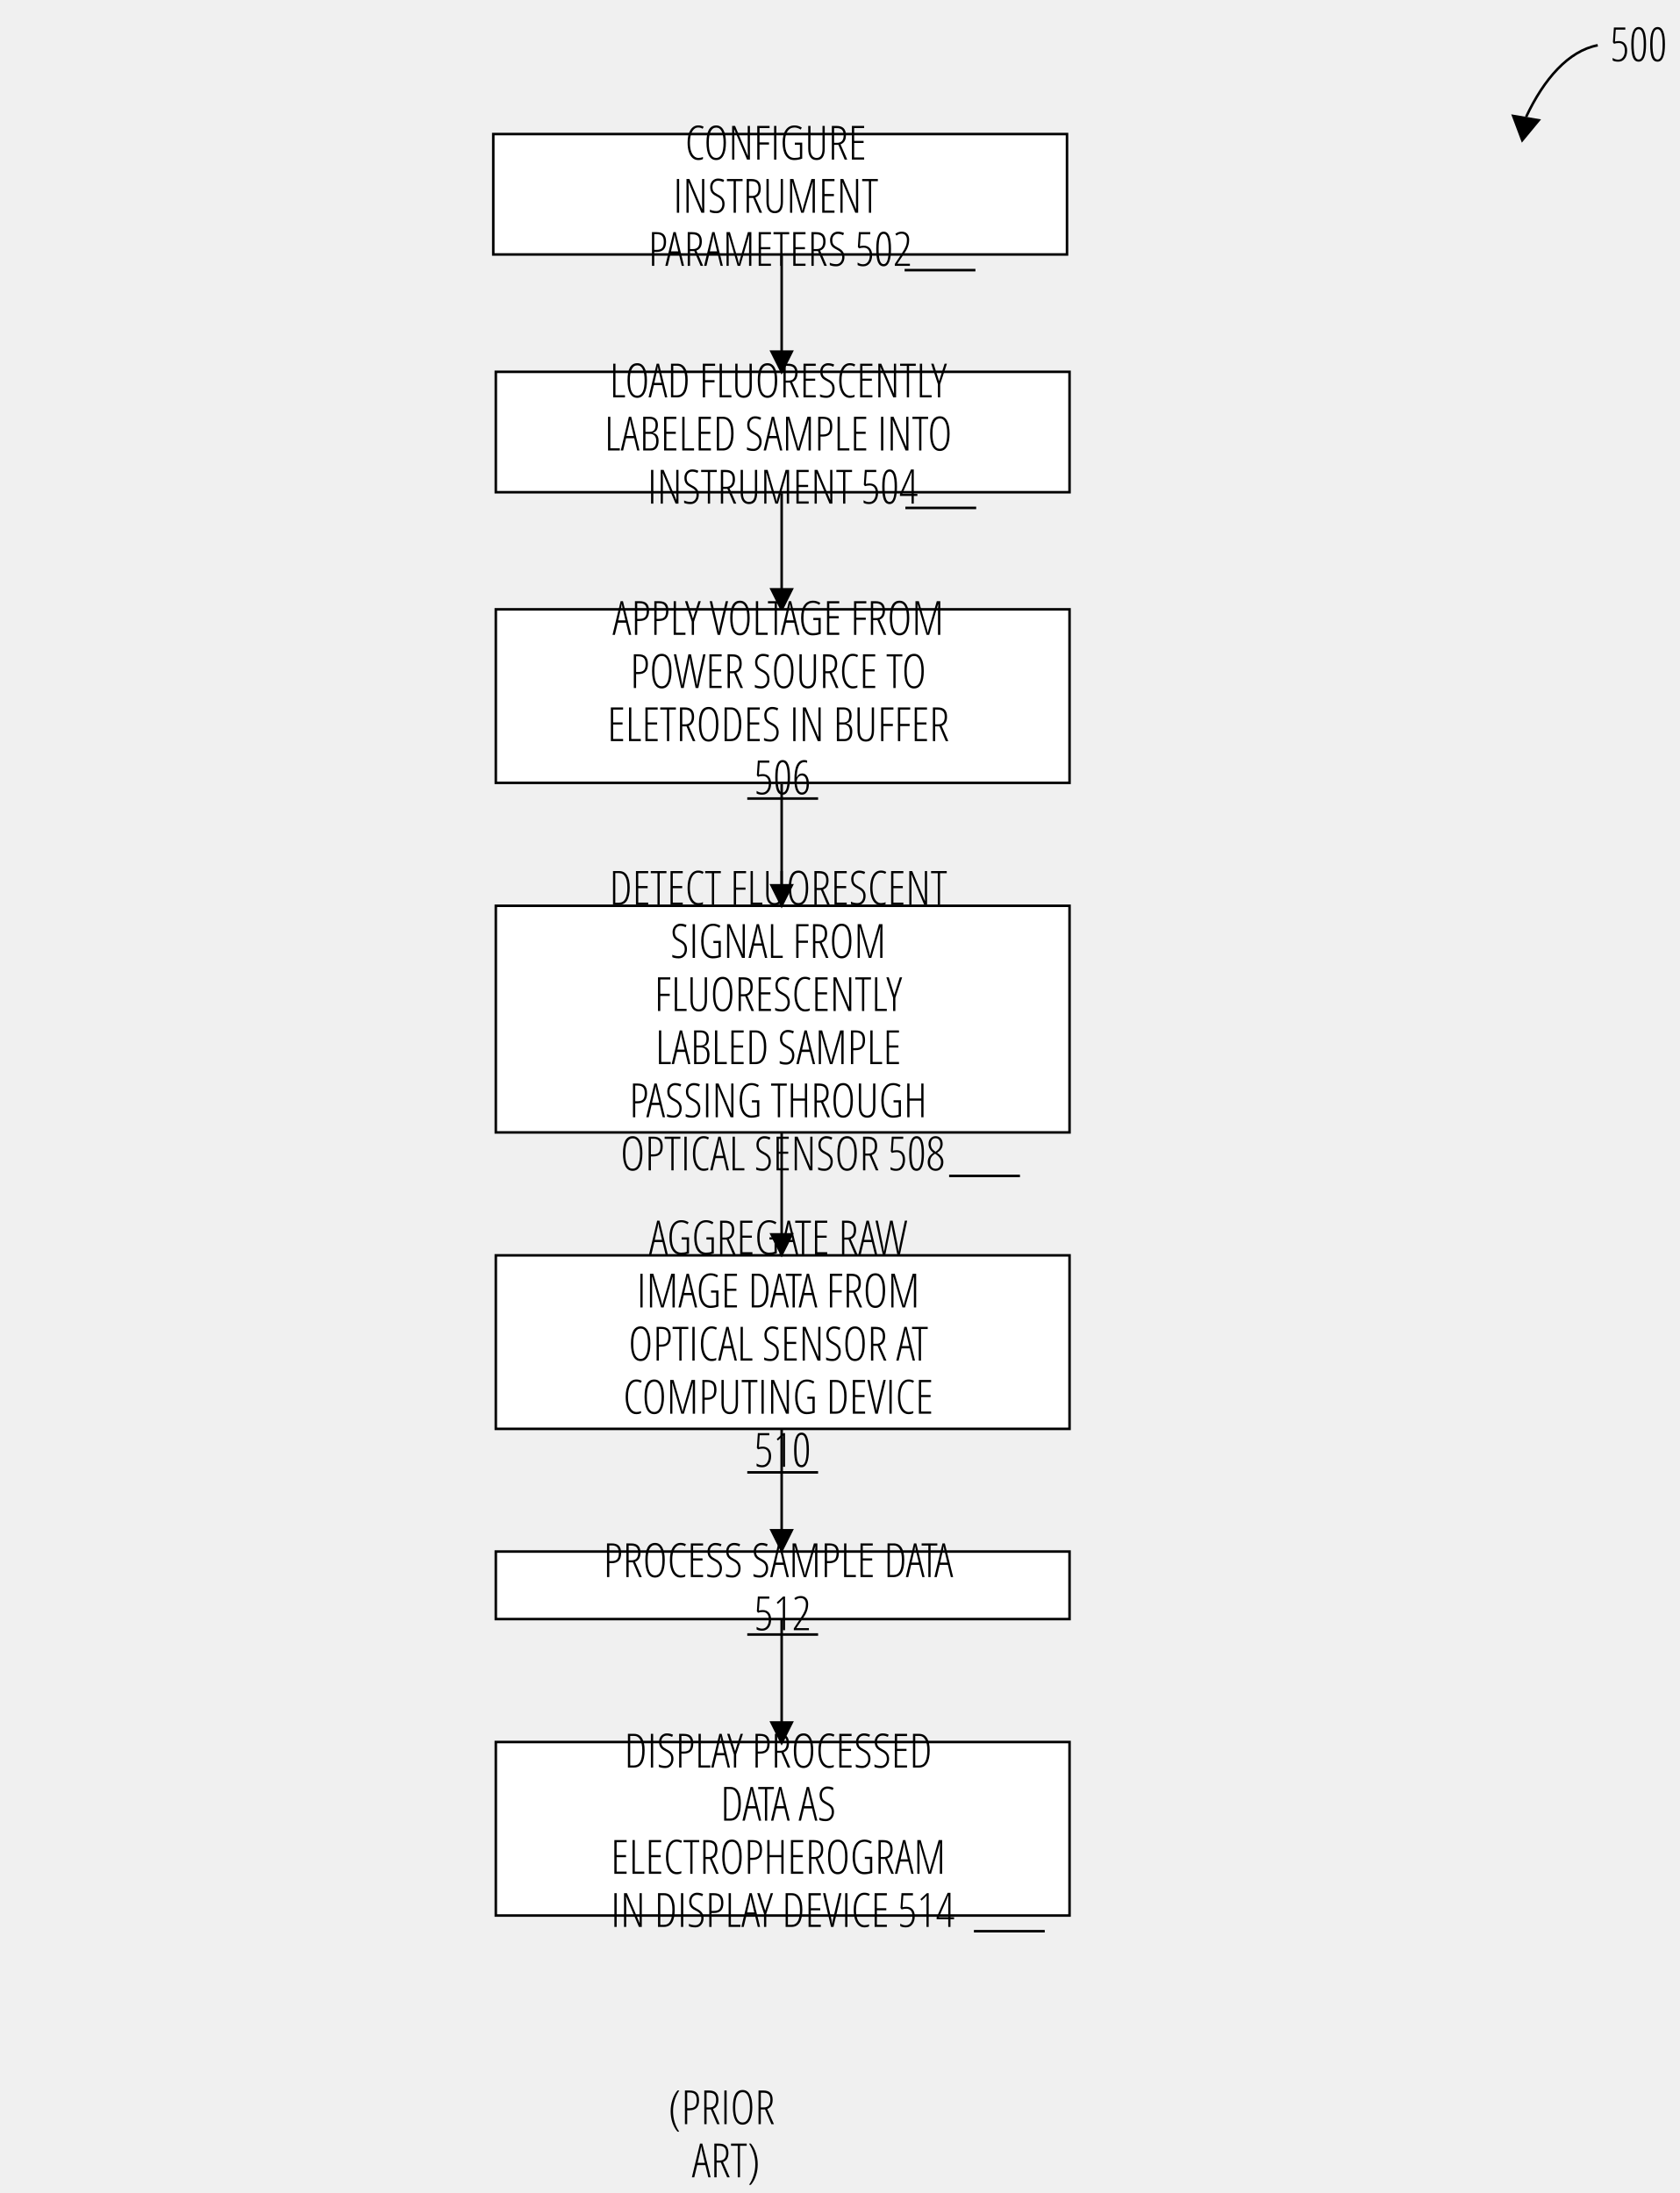
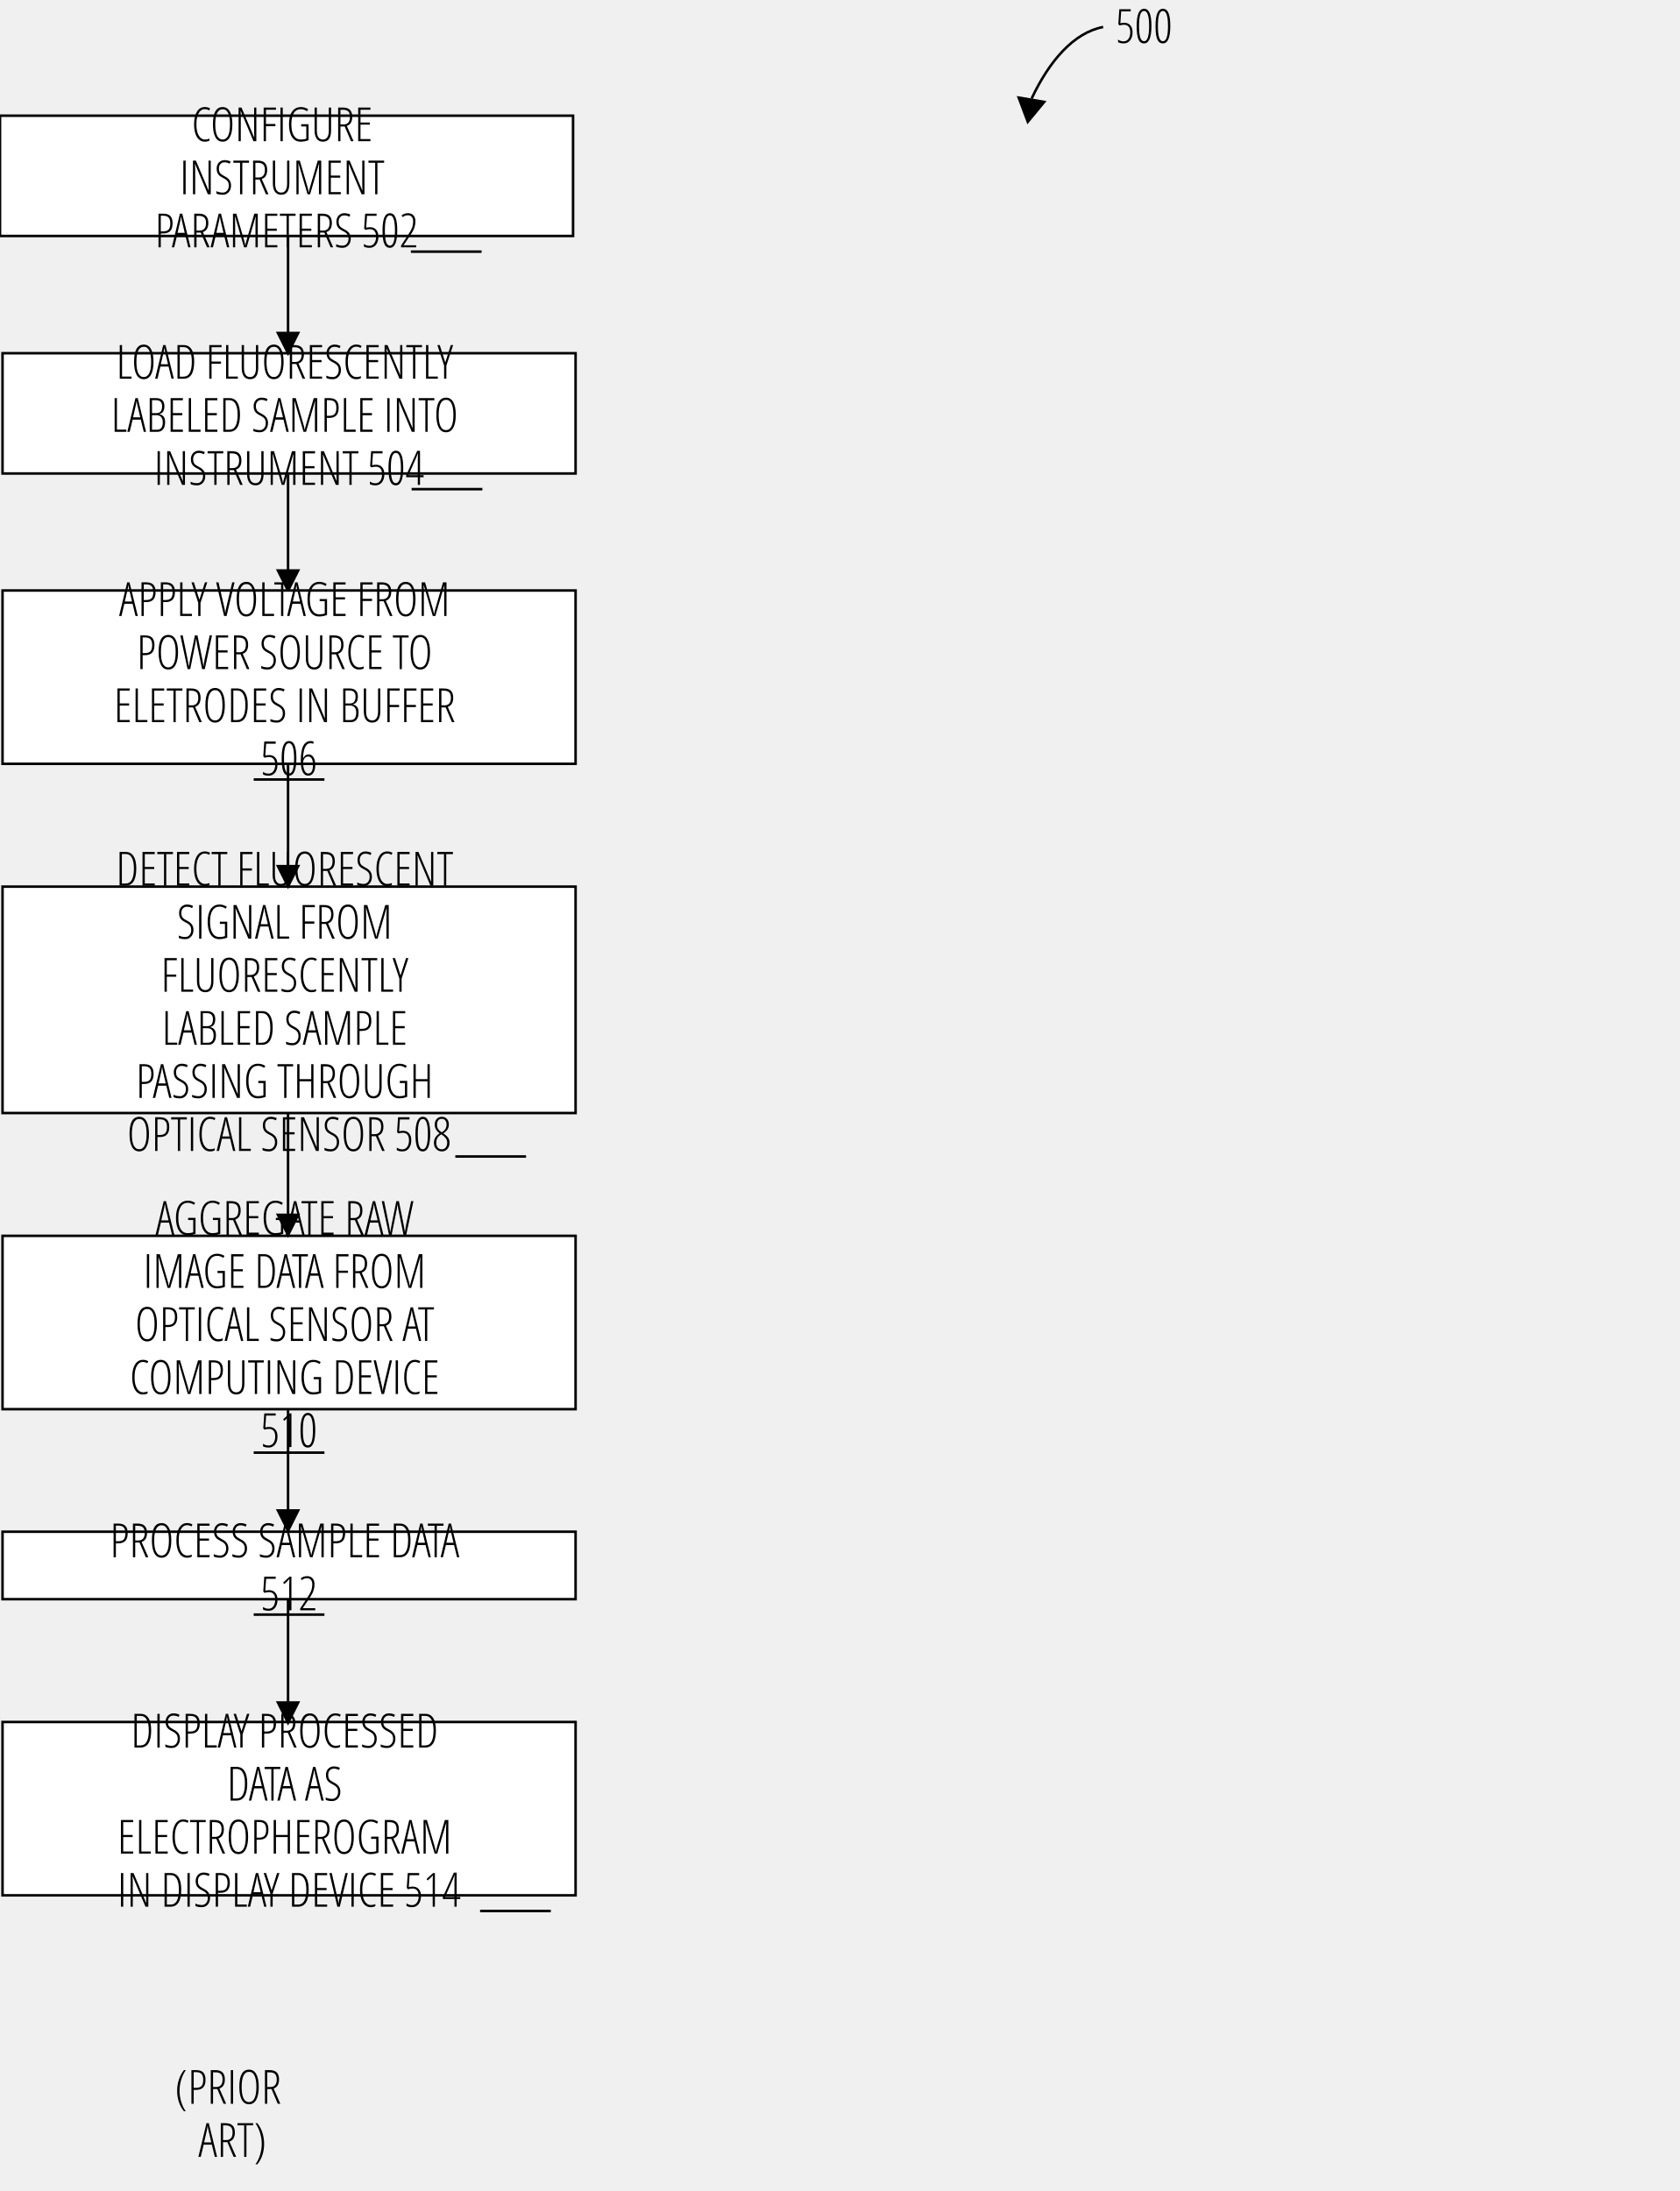
- <svg xmlns="http://www.w3.org/2000/svg" version="1.1" width="664" height="867">
+ <svg xmlns="http://www.w3.org/2000/svg" version="1.1" width="664.584" height="867.1" viewBox="195 7.212 664.584 867.1">
  <g>
    <g transform="translate(603.3,17.9)">
      <polygon fill="#000000" points="0,0 4.2,11.2 11.8,2" transform="translate(-5.9,27.3)" />
      <rect fill="none" width="1" height="1" transform="translate(33.3,-0.5)" />
      <g>
        <g>
          <rect x="0" y="0" width="28.3" height="28.3" opacity="0" />
          <path fill="none" stroke="#000000" stroke-width="1" d="M28.3,0C16.7,2.2,7,13.4,0,28.3" />
        </g>
      </g>
      <rect stroke="none" stroke-width="0" fill="#FFFFFF" x="0" y="0" width="0" height="0" />
      <path stroke="#000000" fill="none" />
      <text font-family="OpenSansCondensedLight" font-size="14pt" fill="black" transform="translate(0,0)" />
      <rect stroke-width="0" fill="none" width="1" height="1" transform="translate(33.3,-0.5)" />
      <text font-family="OpenSansCondensedLight" font-size="14pt" fill="black" text-decoration="none" transform="translate(33.3,-0.5)">
        <tspan x="0" y="6.8">500</tspan>
      </text>
      <path stroke="#000000" fill="none" transform="translate(33.3,-0.5)" />
    </g>
    <g transform="translate(229,821)">
      <g>
        <g>
          <path d="M116,0H0v46h116V0L116,0z" fill="none" stroke="none" stroke-dasharray="none" />
          <rect x="5.1" y="2.1" width="105.9" height="41.8" fill="none" />
          <circle fill="none" cx="58" cy="0" r="0.1" />
          <circle fill="none" cx="86.7" cy="0" r="0.1" />
          <circle fill="none" cx="116" cy="11.6" r="0.1" />
          <circle fill="none" cx="116" cy="23" r="0.1" />
          <circle fill="none" cx="116" cy="34.4" r="0.1" />
          <circle fill="none" cx="86.7" cy="46" r="0.1" />
          <circle fill="none" cx="58" cy="46" r="0.1" />
          <circle fill="none" cx="29.3" cy="46" r="0.1" />
          <circle fill="none" cx="0" cy="34.4" r="0.1" />
          <circle fill="none" cx="0" cy="23" r="0.1" />
          <circle fill="none" cx="0" cy="11.6" r="0.1" />
          <circle fill="none" cx="29.3" cy="0" r="0.1" />
        </g>
      </g>
      <rect stroke="none" stroke-width="0" fill="#FFFFFF" x="0" y="0" width="0" height="0" transform="translate(115.9,22.9)" />
      <path stroke="#000000" fill="none" d="" />
      <text font-family="OpenSansCondensedLight" font-size="14pt" fill="black" transform="translate(115.9,22.9)" />
      <rect stroke-width="0" fill="none" width="105.9" height="41.8" transform="translate(5.1,2.1)" />
      <text font-family="OpenSansCondensedLight" font-size="14pt" fill="black" transform="translate(5.1,2.1)" text-anchor="middle">
        <tspan x="52.9" y="16.7">(PRIOR</tspan>
        <tspan x="52.9" y="37.7">ART)</tspan>
      </text>
      <path stroke="#000000" fill="none" transform="translate(5.1,2.1)" d="M 0 0" />
    </g>
    <g transform="translate(196,147)">
      <g>
        <g>
          <path data-relative-d="M{width},0 H0 V{height} H{width} z" d="M226.8,0 H0 V47.6 H226.8 z" stroke="#000000" stroke-dasharray="none" fill="#FFFFFF" />
          <path data-relative-d="M{0.1cm},{0.1cm} V{height-0.1cm} H{width-0.1cm} V{0.1cm} z" d="M3.8,3.8 V45.7 H223 V3.8 z" fill="none" />
          <path fill="none" data-relative-d="M{0.5*width},0 l0.1,0 l0,0.1 z" d="M113.4,0 l0.1,0 l0,0.1 z" />
          <path fill="none" data-relative-d="M{0.8*width},0 l0.1,0 l0,0.1 z" d="M170.1,0 l0.1,0 l0,0.1 z" />
          <path fill="none" data-relative-d="M{width},{0.3*height} l0.1,0 l0,0.1 z" d="M226.8,11.9 l0.1,0 l0,0.1 z" />
          <path fill="none" data-relative-d="M{width},{0.5*height} l0.1,0 l0,0.1 z" d="M226.8,23.8 l0.1,0 l0,0.1 z" />
          <path fill="none" data-relative-d="M{width},{0.8*height} l0.1,0 l0,0.1 z" d="M226.8,35.7 l0.1,0 l0,0.1 z" />
          <path fill="none" data-relative-d="M{0.8*width},{height} l0.1,0 l0,0.1 z" d="M170.1,47.6 l0.1,0 l0,0.1 z" />
          <path fill="none" data-relative-d="M{0.5*width},{height} l0.1,0 l0,0.1 z" d="M113.4,47.6 l0.1,0 l0,0.1 z" />
          <path fill="none" data-relative-d="M{0.3*width},{height} l0.1,0 l0,0.1 z" d="M56.7,47.6 l0.1,0 l0,0.1 z" />
          <path fill="none" data-relative-d="M0,{0.8*height} l0.1,0 l0,0.1 z" d="M0,35.7 l0.1,0 l0,0.1 z" />
          <path fill="none" data-relative-d="M0,{0.5*height} l0.1,0 l0,0.1 z" d="M0,23.8 l0.1,0 l0,0.1 z" />
          <path fill="none" data-relative-d="M0,{0.3*height} l0.1,0 l0,0.1 z" d="M0,11.9 l0.1,0 l0,0.1 z" />
          <path fill="none" data-relative-d="M{0.3*width},0 l0.1,0 l0,0.1 z" d="M56.7,0 l0.1,0 l0,0.1 z" />
        </g>
      </g>
      <rect stroke="none" stroke-width="0" fill="#FFFFFF" x="0" y="0" width="0" height="0" transform="translate(226.8,23.8)" />
      <path stroke="#000000" fill="none" d="" />
      <text font-family="OpenSansCondensedLight" font-size="14pt" fill="black" transform="translate(226.8,23.8)" />
      <rect stroke-width="0" fill="none" width="219.2" height="41.9" transform="translate(3.8,3.8)" />
      <text font-family="OpenSansCondensedLight" font-size="14pt" fill="black" transform="translate(3.8,3.8)" text-anchor="middle">
        <tspan x="109.6" y="6.3">LOAD FLUORESCENTLY</tspan>
        <tspan x="109.6" y="27.3">LABELED SAMPLE INTO</tspan>
        <tspan x="109.6" y="48.3">INSTRUMENT 504</tspan>
      </text>
      <path stroke="#000000" fill="none" transform="translate(3.8,3.8)" d="M 158.1 50 186.1 50" />
    </g>
    <g transform="translate(195,53)">
      <g>
        <g>
          <path data-relative-d="M{width},0 H0 V{height} H{width} z" d="M226.8,0 H0 V47.6 H226.8 z" stroke="#000000" stroke-dasharray="none" fill="#FFFFFF" />
          <path data-relative-d="M{0.1cm},{0.1cm} V{height-0.1cm} H{width-0.1cm} V{0.1cm} z" d="M3.8,3.8 V45.7 H223 V3.8 z" fill="none" />
          <path fill="none" data-relative-d="M{0.5*width},0 l0.1,0 l0,0.1 z" d="M113.4,0 l0.1,0 l0,0.1 z" />
          <path fill="none" data-relative-d="M{0.8*width},0 l0.1,0 l0,0.1 z" d="M170.1,0 l0.1,0 l0,0.1 z" />
          <path fill="none" data-relative-d="M{width},{0.3*height} l0.1,0 l0,0.1 z" d="M226.8,11.9 l0.1,0 l0,0.1 z" />
          <path fill="none" data-relative-d="M{width},{0.5*height} l0.1,0 l0,0.1 z" d="M226.8,23.8 l0.1,0 l0,0.1 z" />
          <path fill="none" data-relative-d="M{width},{0.8*height} l0.1,0 l0,0.1 z" d="M226.8,35.7 l0.1,0 l0,0.1 z" />
          <path fill="none" data-relative-d="M{0.8*width},{height} l0.1,0 l0,0.1 z" d="M170.1,47.6 l0.1,0 l0,0.1 z" />
          <path fill="none" data-relative-d="M{0.5*width},{height} l0.1,0 l0,0.1 z" d="M113.4,47.6 l0.1,0 l0,0.1 z" />
          <path fill="none" data-relative-d="M{0.3*width},{height} l0.1,0 l0,0.1 z" d="M56.7,47.6 l0.1,0 l0,0.1 z" />
          <path fill="none" data-relative-d="M0,{0.8*height} l0.1,0 l0,0.1 z" d="M0,35.7 l0.1,0 l0,0.1 z" />
          <path fill="none" data-relative-d="M0,{0.5*height} l0.1,0 l0,0.1 z" d="M0,23.8 l0.1,0 l0,0.1 z" />
          <path fill="none" data-relative-d="M0,{0.3*height} l0.1,0 l0,0.1 z" d="M0,11.9 l0.1,0 l0,0.1 z" />
          <path fill="none" data-relative-d="M{0.3*width},0 l0.1,0 l0,0.1 z" d="M56.7,0 l0.1,0 l0,0.1 z" />
        </g>
      </g>
      <rect stroke="none" stroke-width="0" fill="#FFFFFF" x="0" y="0" width="0" height="0" transform="translate(226.8,23.8)" />
      <path stroke="#000000" fill="none" d="" />
      <text font-family="OpenSansCondensedLight" font-size="14pt" fill="black" transform="translate(226.8,23.8)" />
      <rect stroke-width="0" fill="none" width="219.2" height="41.9" transform="translate(3.8,3.8)" />
      <text font-family="OpenSansCondensedLight" font-size="14pt" fill="black" transform="translate(3.8,3.8)" text-anchor="middle">
        <tspan x="109.6" y="6.3">CONFIGURE</tspan>
        <tspan x="109.6" y="27.3">INSTRUMENT</tspan>
        <tspan x="109.6" y="48.3">PARAMETERS 502</tspan>
      </text>
      <path stroke="#000000" fill="none" transform="translate(3.8,3.8)" d="M 158.8 50 186.8 50" />
    </g>
    <g>
      <path stroke="black" stroke-dasharray="none" d="M 309 101 309 139" fill="none" />
      <path fill="black" stroke="black" d="" transform="translate(309,101) scale(1,1) rotate(-270)" />
      <path fill="black" stroke="black" d="M 8 0 L 0 4 L 8 8 z" transform="translate(305,147) scale(1,1) rotate(-90)" />
      <g>
        <g label-idx="0" cursor="move" transform="translate(309, 120)">
          <rect fill="white" rx="3" ry="3" x="0" y="0" width="0" height="0" />
          <text text-anchor="middle" font-size="14pt" font-family="OpenSansCondensedLight" y="0.8em" display="none" xml:space="preserve" transform="translate(0,0)" />
        </g>
      </g>
    </g>
    <g transform="translate(196,358.1)">
      <g>
        <g>
          <path data-relative-d="M{width},0 H0 V{height} H{width} z" d="M226.8,0 H0 V89.6 H226.8 z" stroke="#000000" stroke-dasharray="none" fill="#FFFFFF" />
          <path data-relative-d="M{0.1cm},{0.1cm} V{height-0.1cm} H{width-0.1cm} V{0.1cm} z" d="M3.8,3.8 V87.7 H223 V3.8 z" fill="none" />
          <path fill="none" data-relative-d="M{0.5*width},0 l0.1,0 l0,0.1 z" d="M113.4,0 l0.1,0 l0,0.1 z" />
          <path fill="none" data-relative-d="M{0.8*width},0 l0.1,0 l0,0.1 z" d="M170.1,0 l0.1,0 l0,0.1 z" />
          <path fill="none" data-relative-d="M{width},{0.3*height} l0.1,0 l0,0.1 z" d="M226.8,22.4 l0.1,0 l0,0.1 z" />
          <path fill="none" data-relative-d="M{width},{0.5*height} l0.1,0 l0,0.1 z" d="M226.8,44.8 l0.1,0 l0,0.1 z" />
          <path fill="none" data-relative-d="M{width},{0.8*height} l0.1,0 l0,0.1 z" d="M226.8,67.2 l0.1,0 l0,0.1 z" />
          <path fill="none" data-relative-d="M{0.8*width},{height} l0.1,0 l0,0.1 z" d="M170.1,89.6 l0.1,0 l0,0.1 z" />
          <path fill="none" data-relative-d="M{0.5*width},{height} l0.1,0 l0,0.1 z" d="M113.4,89.6 l0.1,0 l0,0.1 z" />
          <path fill="none" data-relative-d="M{0.3*width},{height} l0.1,0 l0,0.1 z" d="M56.7,89.6 l0.1,0 l0,0.1 z" />
          <path fill="none" data-relative-d="M0,{0.8*height} l0.1,0 l0,0.1 z" d="M0,67.2 l0.1,0 l0,0.1 z" />
          <path fill="none" data-relative-d="M0,{0.5*height} l0.1,0 l0,0.1 z" d="M0,44.8 l0.1,0 l0,0.1 z" />
          <path fill="none" data-relative-d="M0,{0.3*height} l0.1,0 l0,0.1 z" d="M0,22.4 l0.1,0 l0,0.1 z" />
          <path fill="none" data-relative-d="M{0.3*width},0 l0.1,0 l0,0.1 z" d="M56.7,0 l0.1,0 l0,0.1 z" />
        </g>
      </g>
      <rect stroke="none" stroke-width="0" fill="#FFFFFF" x="0" y="0" width="0" height="0" transform="translate(226.8,44.8)" />
      <path stroke="#000000" fill="none" d="" />
      <text font-family="OpenSansCondensedLight" font-size="14pt" fill="black" transform="translate(226.8,44.8)" />
      <rect stroke-width="0" fill="none" width="219.2" height="84" transform="translate(3.8,3.8)" />
      <text font-family="OpenSansCondensedLight" font-size="14pt" fill="black" transform="translate(3.8,3.8)" text-anchor="middle">
        <tspan x="109.6" y="-4.2">DETECT FLUORESCENT</tspan>
        <tspan x="109.6" y="16.8">SIGNAL FROM</tspan>
        <tspan x="109.6" y="37.8">FLUORESCENTLY</tspan>
        <tspan x="109.6" y="58.8">LABLED SAMPLE</tspan>
        <tspan x="109.6" y="79.8">PASSING THROUGH</tspan>
        <tspan x="109.6" y="100.8">OPTICAL SENSOR 508</tspan>
      </text>
      <path stroke="#000000" fill="none" transform="translate(3.8,3.8)" d="M 175.4 103 203.4 103" />
    </g>
    <g>
      <path stroke="black" stroke-dasharray="none" d="M 309 195 309 233" fill="none" />
      <path fill="black" stroke="black" d="" transform="translate(309,195) scale(1,1) rotate(-270)" />
      <path fill="black" stroke="black" d="M 8 0 L 0 4 L 8 8 z" transform="translate(305,241) scale(1,1) rotate(-90)" />
      <g>
        <g label-idx="0" cursor="move" transform="translate(309, 214)">
          <rect fill="white" rx="3" ry="3" x="0" y="0" width="0" height="0" />
          <text text-anchor="middle" font-size="14pt" font-family="OpenSansCondensedLight" y="0.8em" display="none" xml:space="preserve" transform="translate(0,0)" />
        </g>
      </g>
    </g>
    <g transform="translate(196,240.9)">
      <g>
        <g>
          <path data-relative-d="M{width},0 H0 V{height} H{width} z" d="M226.8,0 H0 V68.6 H226.8 z" stroke="#000000" stroke-dasharray="none" fill="#FFFFFF" />
          <path data-relative-d="M{0.1cm},{0.1cm} V{height-0.1cm} H{width-0.1cm} V{0.1cm} z" d="M3.8,3.8 V66.7 H223 V3.8 z" fill="none" />
          <path fill="none" data-relative-d="M{0.5*width},0 l0.1,0 l0,0.1 z" d="M113.4,0 l0.1,0 l0,0.1 z" />
          <path fill="none" data-relative-d="M{0.8*width},0 l0.1,0 l0,0.1 z" d="M170.1,0 l0.1,0 l0,0.1 z" />
          <path fill="none" data-relative-d="M{width},{0.3*height} l0.1,0 l0,0.1 z" d="M226.8,17.2 l0.1,0 l0,0.1 z" />
          <path fill="none" data-relative-d="M{width},{0.5*height} l0.1,0 l0,0.1 z" d="M226.8,34.3 l0.1,0 l0,0.1 z" />
          <path fill="none" data-relative-d="M{width},{0.8*height} l0.1,0 l0,0.1 z" d="M226.8,51.5 l0.1,0 l0,0.1 z" />
          <path fill="none" data-relative-d="M{0.8*width},{height} l0.1,0 l0,0.1 z" d="M170.1,68.6 l0.1,0 l0,0.1 z" />
          <path fill="none" data-relative-d="M{0.5*width},{height} l0.1,0 l0,0.1 z" d="M113.4,68.6 l0.1,0 l0,0.1 z" />
          <path fill="none" data-relative-d="M{0.3*width},{height} l0.1,0 l0,0.1 z" d="M56.7,68.6 l0.1,0 l0,0.1 z" />
          <path fill="none" data-relative-d="M0,{0.8*height} l0.1,0 l0,0.1 z" d="M0,51.5 l0.1,0 l0,0.1 z" />
          <path fill="none" data-relative-d="M0,{0.5*height} l0.1,0 l0,0.1 z" d="M0,34.3 l0.1,0 l0,0.1 z" />
          <path fill="none" data-relative-d="M0,{0.3*height} l0.1,0 l0,0.1 z" d="M0,17.2 l0.1,0 l0,0.1 z" />
          <path fill="none" data-relative-d="M{0.3*width},0 l0.1,0 l0,0.1 z" d="M56.7,0 l0.1,0 l0,0.1 z" />
        </g>
      </g>
      <rect stroke="none" stroke-width="0" fill="#FFFFFF" x="0" y="0" width="0" height="0" transform="translate(226.8,34.3)" />
      <path stroke="#000000" fill="none" d="" />
      <text font-family="OpenSansCondensedLight" font-size="14pt" fill="black" transform="translate(226.8,34.3)" />
      <rect stroke-width="0" fill="none" width="219.2" height="63" transform="translate(3.8,3.8)" />
      <text font-family="OpenSansCondensedLight" font-size="14pt" fill="black" transform="translate(3.8,3.8)" text-anchor="middle">
        <tspan x="109.6" y="6.3">APPLY VOLTAGE FROM</tspan>
        <tspan x="109.6" y="27.3">POWER SOURCE TO</tspan>
        <tspan x="109.6" y="48.3">ELETRODES IN BUFFER</tspan>
        <tspan x="109.6" y="69.3">506</tspan>
      </text>
      <path stroke="#000000" fill="none" transform="translate(3.8,3.8)" d="M 95.6 71 123.6 71" />
    </g>
    <g>
      <path stroke="black" stroke-dasharray="none" d="M 309 310 309 350" fill="none" />
      <path fill="black" stroke="black" d="" transform="translate(309,310) scale(1,1) rotate(-270)" />
      <path fill="black" stroke="black" d="M 8 0 L 0 4 L 8 8 z" transform="translate(305,358) scale(1,1) rotate(-90)" />
      <g>
        <g label-idx="0" cursor="move" transform="translate(309, 330)">
          <rect fill="white" rx="3" ry="3" x="0" y="0" width="0" height="0" />
          <text text-anchor="middle" font-size="14pt" font-family="OpenSansCondensedLight" y="0.8em" display="none" xml:space="preserve" transform="translate(0,0)" />
        </g>
      </g>
    </g>
    <g transform="translate(196,496.3)">
      <g>
        <g>
          <path data-relative-d="M{width},0 H0 V{height} H{width} z" d="M226.8,0 H0 V68.6 H226.8 z" stroke="#000000" stroke-dasharray="none" fill="#FFFFFF" />
          <path data-relative-d="M{0.1cm},{0.1cm} V{height-0.1cm} H{width-0.1cm} V{0.1cm} z" d="M3.8,3.8 V66.7 H223 V3.8 z" fill="none" />
          <path fill="none" data-relative-d="M{0.5*width},0 l0.1,0 l0,0.1 z" d="M113.4,0 l0.1,0 l0,0.1 z" />
          <path fill="none" data-relative-d="M{0.8*width},0 l0.1,0 l0,0.1 z" d="M170.1,0 l0.1,0 l0,0.1 z" />
          <path fill="none" data-relative-d="M{width},{0.3*height} l0.1,0 l0,0.1 z" d="M226.8,17.2 l0.1,0 l0,0.1 z" />
          <path fill="none" data-relative-d="M{width},{0.5*height} l0.1,0 l0,0.1 z" d="M226.8,34.3 l0.1,0 l0,0.1 z" />
          <path fill="none" data-relative-d="M{width},{0.8*height} l0.1,0 l0,0.1 z" d="M226.8,51.5 l0.1,0 l0,0.1 z" />
          <path fill="none" data-relative-d="M{0.8*width},{height} l0.1,0 l0,0.1 z" d="M170.1,68.6 l0.1,0 l0,0.1 z" />
          <path fill="none" data-relative-d="M{0.5*width},{height} l0.1,0 l0,0.1 z" d="M113.4,68.6 l0.1,0 l0,0.1 z" />
          <path fill="none" data-relative-d="M{0.3*width},{height} l0.1,0 l0,0.1 z" d="M56.7,68.6 l0.1,0 l0,0.1 z" />
          <path fill="none" data-relative-d="M0,{0.8*height} l0.1,0 l0,0.1 z" d="M0,51.5 l0.1,0 l0,0.1 z" />
          <path fill="none" data-relative-d="M0,{0.5*height} l0.1,0 l0,0.1 z" d="M0,34.3 l0.1,0 l0,0.1 z" />
          <path fill="none" data-relative-d="M0,{0.3*height} l0.1,0 l0,0.1 z" d="M0,17.2 l0.1,0 l0,0.1 z" />
          <path fill="none" data-relative-d="M{0.3*width},0 l0.1,0 l0,0.1 z" d="M56.7,0 l0.1,0 l0,0.1 z" />
        </g>
      </g>
      <rect stroke="none" stroke-width="0" fill="#FFFFFF" x="0" y="0" width="0" height="0" transform="translate(226.8,34.3)" />
      <path stroke="#000000" fill="none" d="" />
      <text font-family="OpenSansCondensedLight" font-size="14pt" fill="black" transform="translate(226.8,34.3)" />
      <rect stroke-width="0" fill="none" width="219.2" height="63" transform="translate(3.8,3.8)" />
      <text font-family="OpenSansCondensedLight" font-size="14pt" fill="black" transform="translate(3.8,3.8)" text-anchor="middle">
        <tspan x="109.6" y="-4.2">AGGREGATE RAW</tspan>
        <tspan x="109.6" y="16.8">IMAGE DATA FROM</tspan>
        <tspan x="109.6" y="37.8">OPTICAL SENSOR AT</tspan>
        <tspan x="109.6" y="58.8">COMPUTING DEVICE</tspan>
        <tspan x="109.6" y="79.8">510</tspan>
      </text>
      <path stroke="#000000" fill="none" transform="translate(3.8,3.8)" d="M 95.6 82 123.6 82" />
    </g>
    <g>
      <path stroke="black" stroke-dasharray="none" d="M 309 448 309 488" fill="none" />
      <path fill="black" stroke="black" d="" transform="translate(309,448) scale(1,1) rotate(-270)" />
      <path fill="black" stroke="black" d="M 8 0 L 0 4 L 8 8 z" transform="translate(305,496) scale(1,1) rotate(-90)" />
      <g>
        <g label-idx="0" cursor="move" transform="translate(309, 468)">
          <rect fill="white" rx="3" ry="3" x="0" y="0" width="0" height="0" />
          <text text-anchor="middle" font-size="14pt" font-family="OpenSansCondensedLight" y="0.8em" display="none" xml:space="preserve" transform="translate(0,0)" />
        </g>
      </g>
    </g>
    <g transform="translate(196,613.4)">
      <g>
        <g>
          <path data-relative-d="M{width},0 H0 V{height} H{width} z" d="M226.8,0 H0 V26.7 H226.8 z" stroke="#000000" stroke-dasharray="none" fill="#FFFFFF" />
          <path data-relative-d="M{0.1cm},{0.1cm} V{height-0.1cm} H{width-0.1cm} V{0.1cm} z" d="M3.8,3.8 V24.8 H223 V3.8 z" fill="none" />
          <path fill="none" data-relative-d="M{0.5*width},0 l0.1,0 l0,0.1 z" d="M113.4,0 l0.1,0 l0,0.1 z" />
          <path fill="none" data-relative-d="M{0.8*width},0 l0.1,0 l0,0.1 z" d="M170.1,0 l0.1,0 l0,0.1 z" />
          <path fill="none" data-relative-d="M{width},{0.3*height} l0.1,0 l0,0.1 z" d="M226.8,6.7 l0.1,0 l0,0.1 z" />
          <path fill="none" data-relative-d="M{width},{0.5*height} l0.1,0 l0,0.1 z" d="M226.8,13.4 l0.1,0 l0,0.1 z" />
          <path fill="none" data-relative-d="M{width},{0.8*height} l0.1,0 l0,0.1 z" d="M226.8,20 l0.1,0 l0,0.1 z" />
          <path fill="none" data-relative-d="M{0.8*width},{height} l0.1,0 l0,0.1 z" d="M170.1,26.7 l0.1,0 l0,0.1 z" />
          <path fill="none" data-relative-d="M{0.5*width},{height} l0.1,0 l0,0.1 z" d="M113.4,26.7 l0.1,0 l0,0.1 z" />
          <path fill="none" data-relative-d="M{0.3*width},{height} l0.1,0 l0,0.1 z" d="M56.7,26.7 l0.1,0 l0,0.1 z" />
          <path fill="none" data-relative-d="M0,{0.8*height} l0.1,0 l0,0.1 z" d="M0,20 l0.1,0 l0,0.1 z" />
          <path fill="none" data-relative-d="M0,{0.5*height} l0.1,0 l0,0.1 z" d="M0,13.4 l0.1,0 l0,0.1 z" />
          <path fill="none" data-relative-d="M0,{0.3*height} l0.1,0 l0,0.1 z" d="M0,6.7 l0.1,0 l0,0.1 z" />
          <path fill="none" data-relative-d="M{0.3*width},0 l0.1,0 l0,0.1 z" d="M56.7,0 l0.1,0 l0,0.1 z" />
        </g>
      </g>
      <rect stroke="none" stroke-width="0" fill="#FFFFFF" x="0" y="0" width="0" height="0" transform="translate(226.8,13.4)" />
      <path stroke="#000000" fill="none" d="" />
      <text font-family="OpenSansCondensedLight" font-size="14pt" fill="black" transform="translate(226.8,13.4)" />
      <rect stroke-width="0" fill="none" width="219.2" height="21" transform="translate(3.8,3.8)" />
      <text font-family="OpenSansCondensedLight" font-size="14pt" fill="black" transform="translate(3.8,3.8)" text-anchor="middle">
        <tspan x="109.6" y="6.3">PROCESS SAMPLE DATA</tspan>
        <tspan x="109.6" y="27.3">512</tspan>
      </text>
      <path stroke="#000000" fill="none" transform="translate(3.8,3.8)" d="M 95.6 29 123.6 29" />
    </g>
    <g>
      <path stroke="black" stroke-dasharray="none" d="M 309 565 309 605" fill="none" />
      <path fill="black" stroke="black" d="" transform="translate(309,565) scale(1,1) rotate(-270)" />
      <path fill="black" stroke="black" d="M 8 0 L 0 4 L 8 8 z" transform="translate(305,613) scale(1,1) rotate(-90)" />
      <g>
        <g label-idx="0" cursor="move" transform="translate(309, 585)">
          <rect fill="white" rx="3" ry="3" x="0" y="0" width="0" height="0" />
          <text text-anchor="middle" font-size="14pt" font-family="OpenSansCondensedLight" y="0.8em" display="none" xml:space="preserve" transform="translate(0,0)" />
        </g>
      </g>
    </g>
    <g transform="translate(196,688.7)">
      <g>
        <g>
          <path data-relative-d="M{width},0 H0 V{height} H{width} z" d="M226.8,0 H0 V68.6 H226.8 z" stroke="#000000" stroke-dasharray="none" fill="#FFFFFF" />
          <path data-relative-d="M{0.1cm},{0.1cm} V{height-0.1cm} H{width-0.1cm} V{0.1cm} z" d="M3.8,3.8 V66.7 H223 V3.8 z" fill="none" />
          <path fill="none" data-relative-d="M{0.5*width},0 l0.1,0 l0,0.1 z" d="M113.4,0 l0.1,0 l0,0.1 z" />
          <path fill="none" data-relative-d="M{0.8*width},0 l0.1,0 l0,0.1 z" d="M170.1,0 l0.1,0 l0,0.1 z" />
          <path fill="none" data-relative-d="M{width},{0.3*height} l0.1,0 l0,0.1 z" d="M226.8,17.2 l0.1,0 l0,0.1 z" />
          <path fill="none" data-relative-d="M{width},{0.5*height} l0.1,0 l0,0.1 z" d="M226.8,34.3 l0.1,0 l0,0.1 z" />
          <path fill="none" data-relative-d="M{width},{0.8*height} l0.1,0 l0,0.1 z" d="M226.8,51.5 l0.1,0 l0,0.1 z" />
          <path fill="none" data-relative-d="M{0.8*width},{height} l0.1,0 l0,0.1 z" d="M170.1,68.6 l0.1,0 l0,0.1 z" />
          <path fill="none" data-relative-d="M{0.5*width},{height} l0.1,0 l0,0.1 z" d="M113.4,68.6 l0.1,0 l0,0.1 z" />
          <path fill="none" data-relative-d="M{0.3*width},{height} l0.1,0 l0,0.1 z" d="M56.7,68.6 l0.1,0 l0,0.1 z" />
          <path fill="none" data-relative-d="M0,{0.8*height} l0.1,0 l0,0.1 z" d="M0,51.5 l0.1,0 l0,0.1 z" />
          <path fill="none" data-relative-d="M0,{0.5*height} l0.1,0 l0,0.1 z" d="M0,34.3 l0.1,0 l0,0.1 z" />
          <path fill="none" data-relative-d="M0,{0.3*height} l0.1,0 l0,0.1 z" d="M0,17.2 l0.1,0 l0,0.1 z" />
          <path fill="none" data-relative-d="M{0.3*width},0 l0.1,0 l0,0.1 z" d="M56.7,0 l0.1,0 l0,0.1 z" />
        </g>
      </g>
      <rect stroke="none" stroke-width="0" fill="#FFFFFF" x="0" y="0" width="0" height="0" transform="translate(226.8,34.3)" />
      <path stroke="#000000" fill="none" d="" />
      <text font-family="OpenSansCondensedLight" font-size="14pt" fill="black" transform="translate(226.8,34.3)" />
      <rect stroke-width="0" fill="none" width="219.2" height="63" transform="translate(3.8,3.8)" />
      <text font-family="OpenSansCondensedLight" font-size="14pt" fill="black" transform="translate(3.8,3.8)" text-anchor="middle">
        <tspan x="109.6" y="6.3">DISPLAY PROCESSED</tspan>
        <tspan x="109.6" y="27.3">DATA AS</tspan>
        <tspan x="109.6" y="48.3">ELECTROPHEROGRAM</tspan>
        <tspan x="109.6" y="69.3">IN DISPLAY DEVICE 514</tspan>
      </text>
      <path stroke="#000000" fill="none" transform="translate(3.8,3.8)" d="M 185.2 71 213.2 71" />
    </g>
    <g>
      <path stroke="black" stroke-dasharray="none" d="M 309 640 309 681" fill="none" />
      <path fill="black" stroke="black" d="" transform="translate(309,640) scale(1,1) rotate(-270)" />
      <path fill="black" stroke="black" d="M 8 0 L 0 4 L 8 8 z" transform="translate(305,689) scale(1,1) rotate(-90)" />
      <g>
        <g label-idx="0" cursor="move" transform="translate(309, 660.5)">
          <rect fill="white" rx="3" ry="3" x="0" y="0" width="0" height="0" />
          <text text-anchor="middle" font-size="14pt" font-family="OpenSansCondensedLight" y="0.8em" display="none" xml:space="preserve" transform="translate(0,0)" />
        </g>
      </g>
    </g>
  </g>
  <defs />
</svg>
